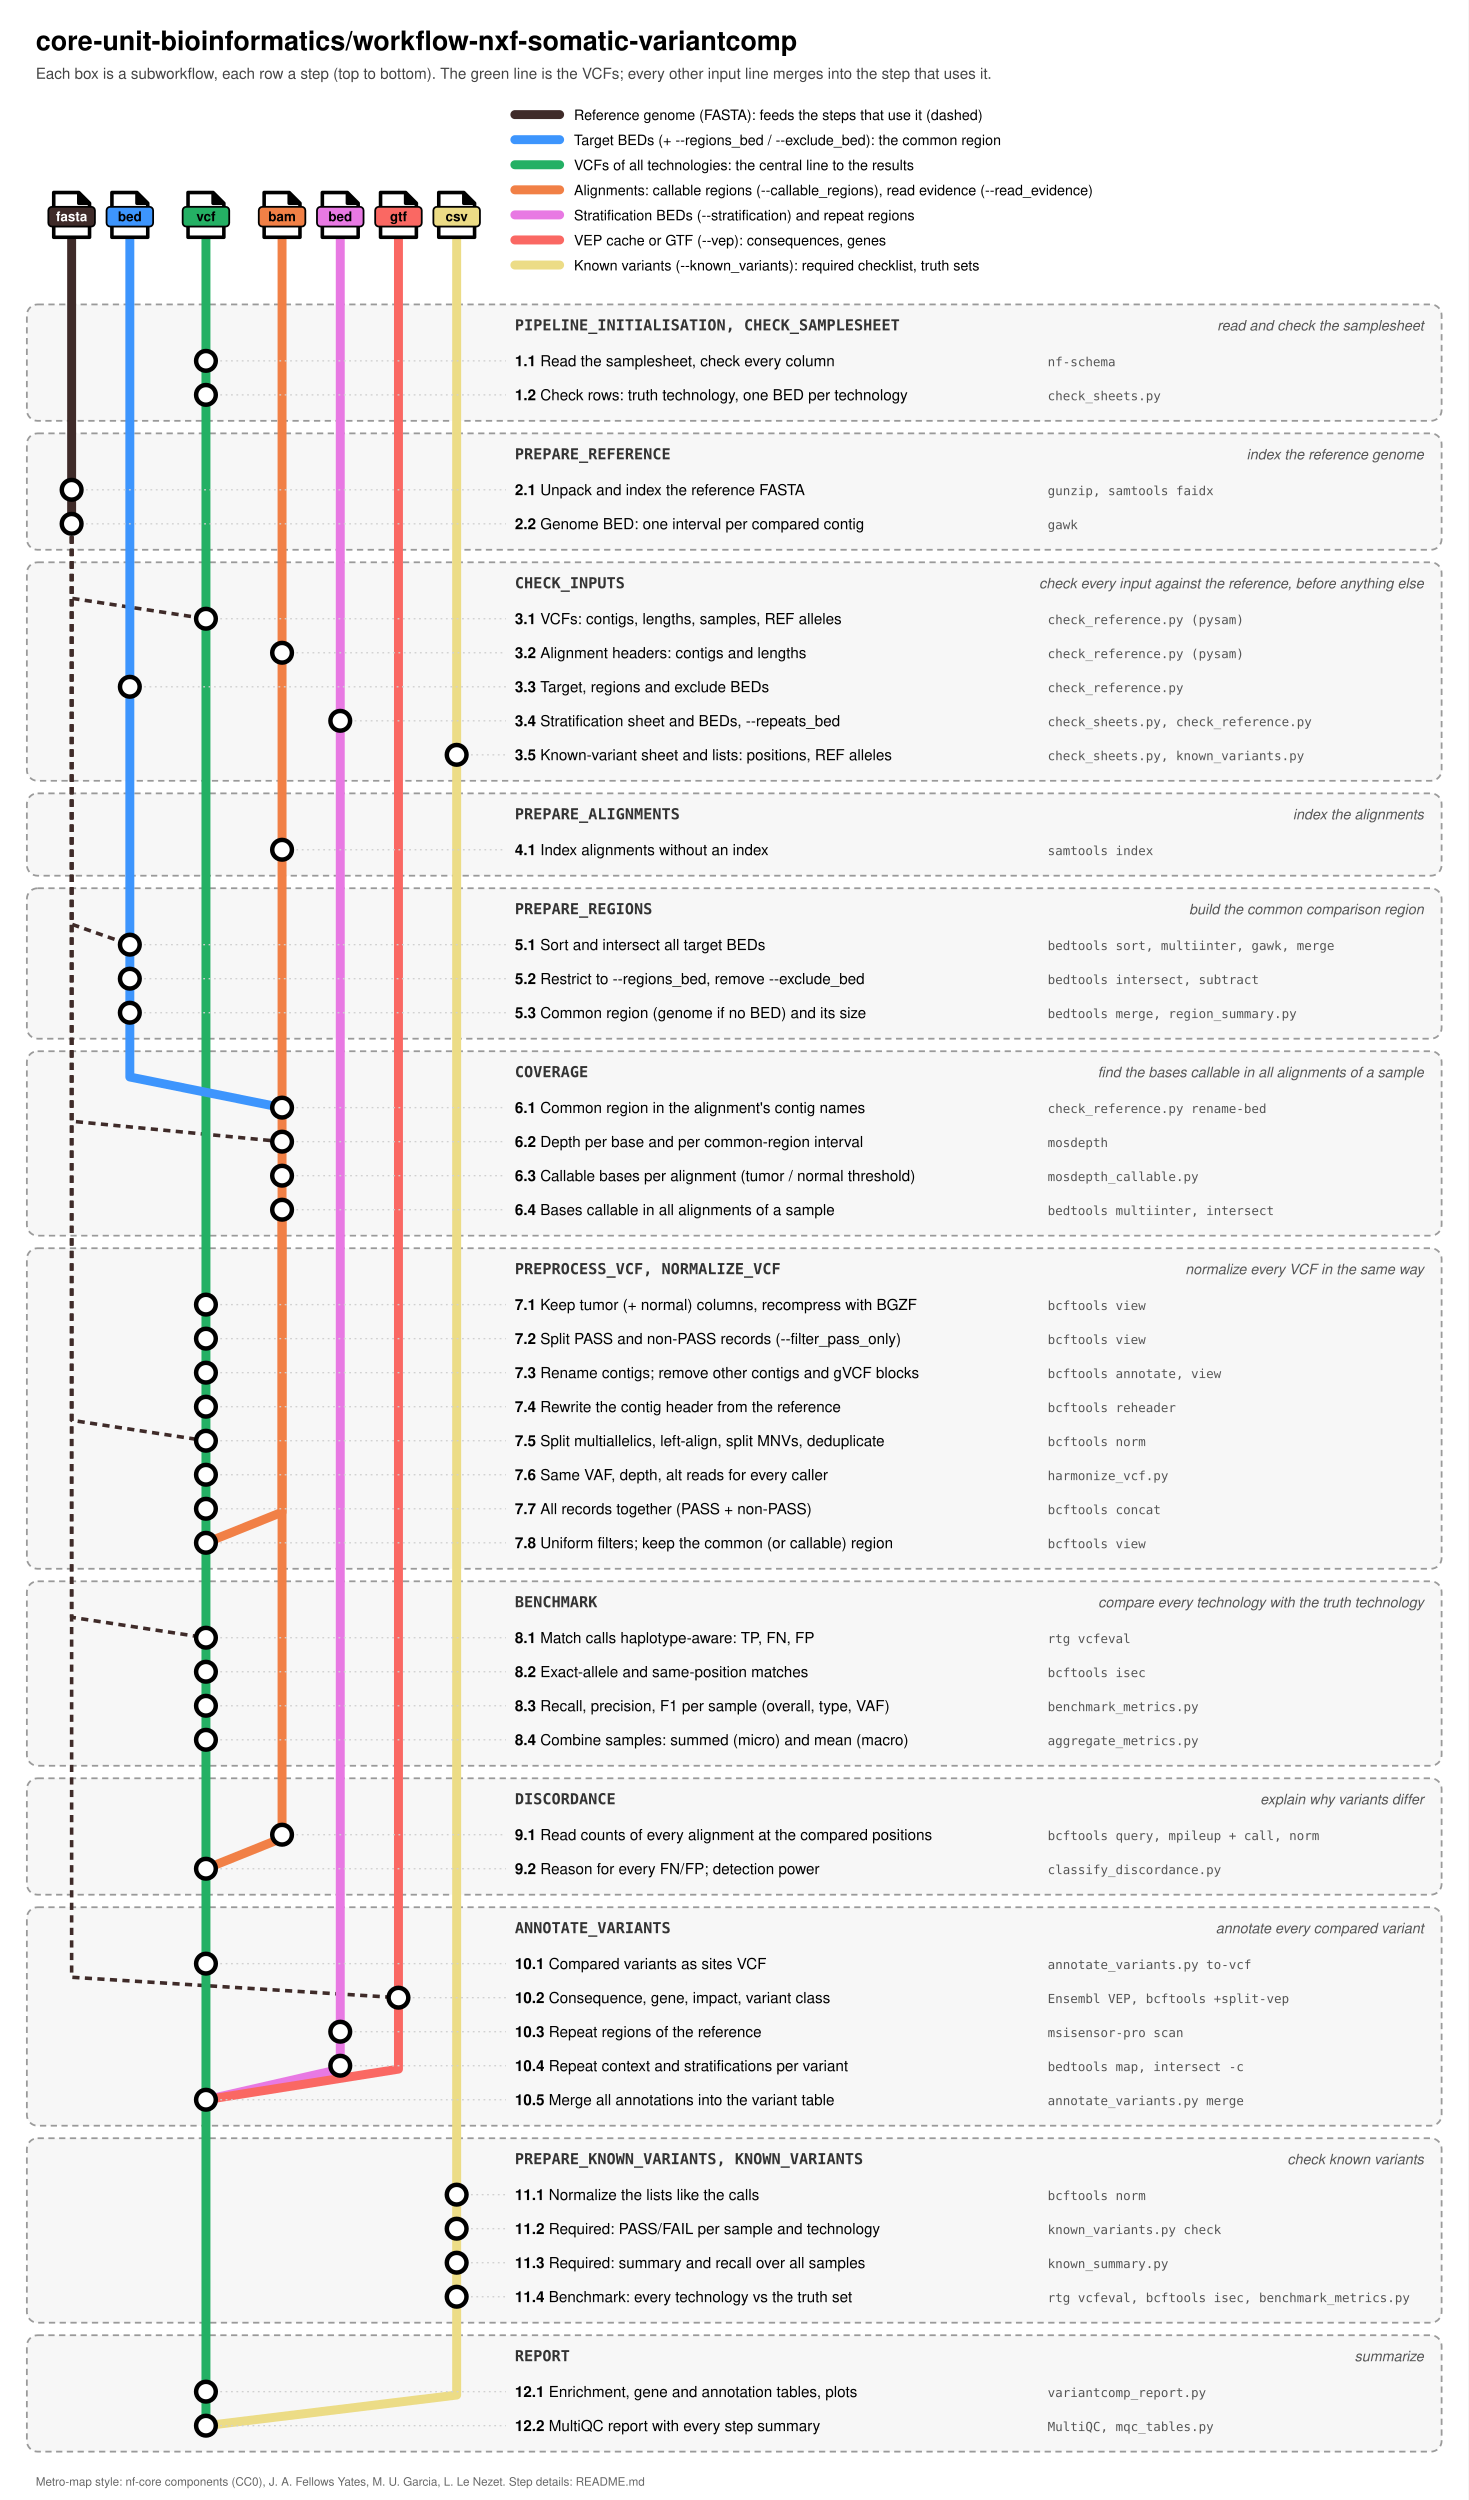
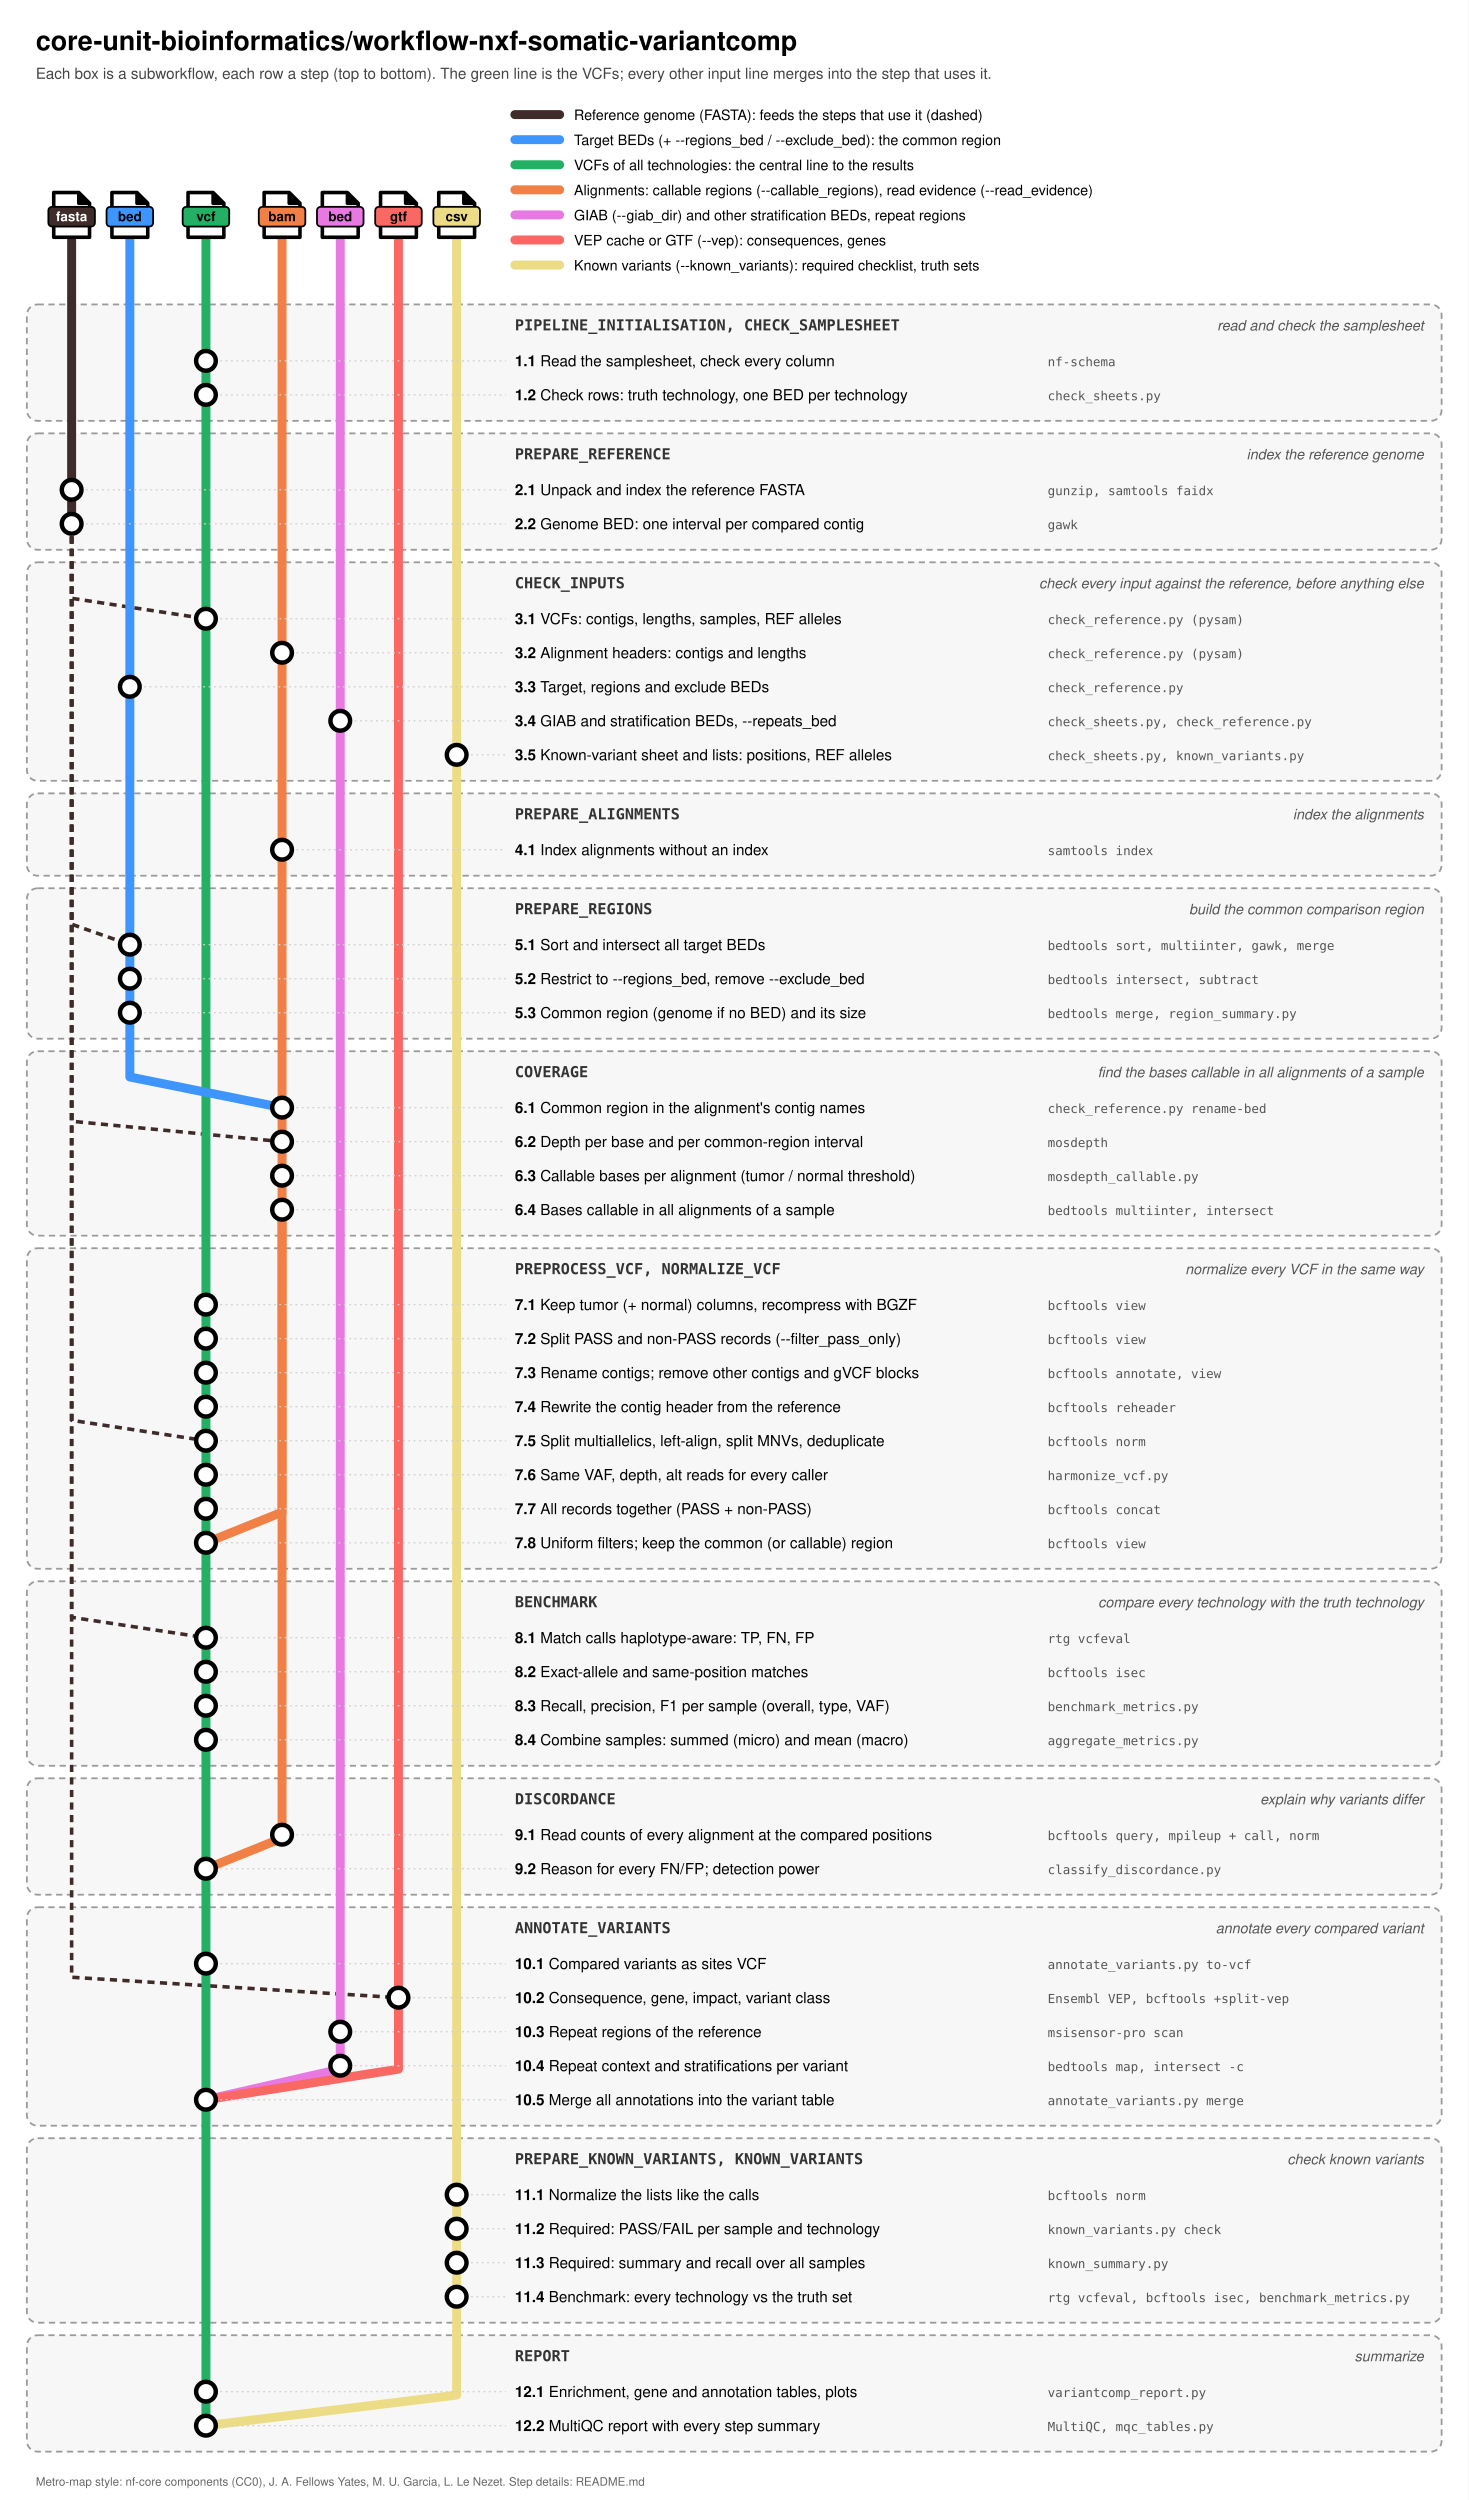
<svg xmlns="http://www.w3.org/2000/svg" width="1640" height="2792" viewBox="0 0 1640 2792">
  <rect width="1640" height="2792" fill="#fff" />
  <text x="40" y="56" font-family="Maven Pro, Helvetica, Arial, sans-serif" font-size="30" font-weight="bold">core-unit-bioinformatics/workflow-nxf-somatic-variantcomp</text>
  <text x="40" y="88" font-family="Maven Pro, Helvetica, Arial, sans-serif" font-size="17" fill="#444">Each box is a subworkflow, each row a step (top to bottom). The green line is the VCFs; every other input line merges into the step that uses it.</text>
  <line x1="575" y1="128" x2="625" y2="128" stroke="#3F2B29" stroke-width="10" stroke-linecap="round" />
  <text x="641" y="134" font-family="Maven Pro, Helvetica, Arial, sans-serif" font-size="16">Reference genome (FASTA): feeds the steps that use it (dashed)</text>
  <line x1="575" y1="156" x2="625" y2="156" stroke="#3d95fd" stroke-width="10" stroke-linecap="round" />
  <text x="641" y="162" font-family="Maven Pro, Helvetica, Arial, sans-serif" font-size="16">Target BEDs (+ --regions_bed / --exclude_bed): the common region</text>
  <line x1="575" y1="184" x2="625" y2="184" stroke="#24B064" stroke-width="10" stroke-linecap="round" />
  <text x="641" y="190" font-family="Maven Pro, Helvetica, Arial, sans-serif" font-size="16">VCFs of all technologies: the central line to the results</text>
  <line x1="575" y1="212" x2="625" y2="212" stroke="#F18046" stroke-width="10" stroke-linecap="round" />
  <text x="641" y="218" font-family="Maven Pro, Helvetica, Arial, sans-serif" font-size="16">Alignments: callable regions (--callable_regions), read evidence (--read_evidence)</text>
  <line x1="575" y1="240" x2="625" y2="240" stroke="#E879E3" stroke-width="10" stroke-linecap="round" />
-   <text x="641" y="246" font-family="Maven Pro, Helvetica, Arial, sans-serif" font-size="16">Stratification BEDs (--stratification) and repeat regions</text>
+   <text x="641" y="246" font-family="Maven Pro, Helvetica, Arial, sans-serif" font-size="16">GIAB (--giab_dir) and other stratification BEDs, repeat regions</text>
  <line x1="575" y1="268" x2="625" y2="268" stroke="#FA6863" stroke-width="10" stroke-linecap="round" />
  <text x="641" y="274" font-family="Maven Pro, Helvetica, Arial, sans-serif" font-size="16">VEP cache or GTF (--vep): consequences, genes</text>
  <line x1="575" y1="296" x2="625" y2="296" stroke="#ECDC86" stroke-width="10" stroke-linecap="round" />
  <text x="641" y="302" font-family="Maven Pro, Helvetica, Arial, sans-serif" font-size="16">Known variants (--known_variants): required checklist, truth sets</text>
  <rect x="30" y="340" width="1580" height="130" rx="12" fill="#f7f7f7" stroke="#9a9a9a" stroke-width="2" stroke-dasharray="7 5" />
  <text x="575" y="369" font-family="DejaVu Sans Mono, Menlo, Consolas, monospace" font-size="17" font-weight="bold" fill="#333">PIPELINE_INITIALISATION, CHECK_SAMPLESHEET</text>
  <text x="1590" y="369" font-family="Maven Pro, Helvetica, Arial, sans-serif" font-size="16" font-style="italic" fill="#555" text-anchor="end">read and check the samplesheet</text>
  <rect x="30" y="484" width="1580" height="130" rx="12" fill="#f7f7f7" stroke="#9a9a9a" stroke-width="2" stroke-dasharray="7 5" />
  <text x="575" y="513" font-family="DejaVu Sans Mono, Menlo, Consolas, monospace" font-size="17" font-weight="bold" fill="#333">PREPARE_REFERENCE</text>
  <text x="1590" y="513" font-family="Maven Pro, Helvetica, Arial, sans-serif" font-size="16" font-style="italic" fill="#555" text-anchor="end">index the reference genome</text>
  <rect x="30" y="628" width="1580" height="244" rx="12" fill="#f7f7f7" stroke="#9a9a9a" stroke-width="2" stroke-dasharray="7 5" />
  <text x="575" y="657" font-family="DejaVu Sans Mono, Menlo, Consolas, monospace" font-size="17" font-weight="bold" fill="#333">CHECK_INPUTS</text>
  <text x="1590" y="657" font-family="Maven Pro, Helvetica, Arial, sans-serif" font-size="16" font-style="italic" fill="#555" text-anchor="end">check every input against the reference, before anything else</text>
  <rect x="30" y="886" width="1580" height="92" rx="12" fill="#f7f7f7" stroke="#9a9a9a" stroke-width="2" stroke-dasharray="7 5" />
  <text x="575" y="915" font-family="DejaVu Sans Mono, Menlo, Consolas, monospace" font-size="17" font-weight="bold" fill="#333">PREPARE_ALIGNMENTS</text>
  <text x="1590" y="915" font-family="Maven Pro, Helvetica, Arial, sans-serif" font-size="16" font-style="italic" fill="#555" text-anchor="end">index the alignments</text>
  <rect x="30" y="992" width="1580" height="168" rx="12" fill="#f7f7f7" stroke="#9a9a9a" stroke-width="2" stroke-dasharray="7 5" />
  <text x="575" y="1021" font-family="DejaVu Sans Mono, Menlo, Consolas, monospace" font-size="17" font-weight="bold" fill="#333">PREPARE_REGIONS</text>
  <text x="1590" y="1021" font-family="Maven Pro, Helvetica, Arial, sans-serif" font-size="16" font-style="italic" fill="#555" text-anchor="end">build the common comparison region</text>
  <rect x="30" y="1174" width="1580" height="206" rx="12" fill="#f7f7f7" stroke="#9a9a9a" stroke-width="2" stroke-dasharray="7 5" />
  <text x="575" y="1203" font-family="DejaVu Sans Mono, Menlo, Consolas, monospace" font-size="17" font-weight="bold" fill="#333">COVERAGE</text>
  <text x="1590" y="1203" font-family="Maven Pro, Helvetica, Arial, sans-serif" font-size="16" font-style="italic" fill="#555" text-anchor="end">find the bases callable in all alignments of a sample</text>
  <rect x="30" y="1394" width="1580" height="358" rx="12" fill="#f7f7f7" stroke="#9a9a9a" stroke-width="2" stroke-dasharray="7 5" />
  <text x="575" y="1423" font-family="DejaVu Sans Mono, Menlo, Consolas, monospace" font-size="17" font-weight="bold" fill="#333">PREPROCESS_VCF, NORMALIZE_VCF</text>
  <text x="1590" y="1423" font-family="Maven Pro, Helvetica, Arial, sans-serif" font-size="16" font-style="italic" fill="#555" text-anchor="end">normalize every VCF in the same way</text>
  <rect x="30" y="1766" width="1580" height="206" rx="12" fill="#f7f7f7" stroke="#9a9a9a" stroke-width="2" stroke-dasharray="7 5" />
  <text x="575" y="1795" font-family="DejaVu Sans Mono, Menlo, Consolas, monospace" font-size="17" font-weight="bold" fill="#333">BENCHMARK</text>
  <text x="1590" y="1795" font-family="Maven Pro, Helvetica, Arial, sans-serif" font-size="16" font-style="italic" fill="#555" text-anchor="end">compare every technology with the truth technology</text>
  <rect x="30" y="1986" width="1580" height="130" rx="12" fill="#f7f7f7" stroke="#9a9a9a" stroke-width="2" stroke-dasharray="7 5" />
  <text x="575" y="2015" font-family="DejaVu Sans Mono, Menlo, Consolas, monospace" font-size="17" font-weight="bold" fill="#333">DISCORDANCE</text>
  <text x="1590" y="2015" font-family="Maven Pro, Helvetica, Arial, sans-serif" font-size="16" font-style="italic" fill="#555" text-anchor="end">explain why variants differ</text>
  <rect x="30" y="2130" width="1580" height="244" rx="12" fill="#f7f7f7" stroke="#9a9a9a" stroke-width="2" stroke-dasharray="7 5" />
  <text x="575" y="2159" font-family="DejaVu Sans Mono, Menlo, Consolas, monospace" font-size="17" font-weight="bold" fill="#333">ANNOTATE_VARIANTS</text>
  <text x="1590" y="2159" font-family="Maven Pro, Helvetica, Arial, sans-serif" font-size="16" font-style="italic" fill="#555" text-anchor="end">annotate every compared variant</text>
  <rect x="30" y="2388" width="1580" height="206" rx="12" fill="#f7f7f7" stroke="#9a9a9a" stroke-width="2" stroke-dasharray="7 5" />
  <text x="575" y="2417" font-family="DejaVu Sans Mono, Menlo, Consolas, monospace" font-size="17" font-weight="bold" fill="#333">PREPARE_KNOWN_VARIANTS, KNOWN_VARIANTS</text>
  <text x="1590" y="2417" font-family="Maven Pro, Helvetica, Arial, sans-serif" font-size="16" font-style="italic" fill="#555" text-anchor="end">check known variants</text>
  <rect x="30" y="2608" width="1580" height="130" rx="12" fill="#f7f7f7" stroke="#9a9a9a" stroke-width="2" stroke-dasharray="7 5" />
  <text x="575" y="2637" font-family="DejaVu Sans Mono, Menlo, Consolas, monospace" font-size="17" font-weight="bold" fill="#333">REPORT</text>
  <text x="1590" y="2637" font-family="Maven Pro, Helvetica, Arial, sans-serif" font-size="16" font-style="italic" fill="#555" text-anchor="end">summarize</text>
  <path d="M 80 585.0 L 80 668.2 L 230 691.0" fill="none" stroke="#3F2B29" stroke-width="4" stroke-dasharray="8 6" stroke-linejoin="round" />
  <path d="M 80 585.0 L 80 1032.2 L 145 1055.0" fill="none" stroke="#3F2B29" stroke-width="4" stroke-dasharray="8 6" stroke-linejoin="round" />
  <path d="M 80 585.0 L 80 1252.2 L 315 1275.0" fill="none" stroke="#3F2B29" stroke-width="4" stroke-dasharray="8 6" stroke-linejoin="round" />
  <path d="M 80 585.0 L 80 1586.2 L 230 1609.0" fill="none" stroke="#3F2B29" stroke-width="4" stroke-dasharray="8 6" stroke-linejoin="round" />
  <path d="M 80 585.0 L 80 1806.2 L 230 1829.0" fill="none" stroke="#3F2B29" stroke-width="4" stroke-dasharray="8 6" stroke-linejoin="round" />
  <path d="M 80 585.0 L 80 2208.2 L 445 2231.0" fill="none" stroke="#3F2B29" stroke-width="4" stroke-dasharray="8 6" stroke-linejoin="round" />
  <path d="M 230 265 L 230 403.0 L 230 441.0 L 230 691.0 L 230 1457.0 L 230 1495.0 L 230 1533.0 L 230 1571.0 L 230 1609.0 L 230 1647.0 L 230 1685.0 L 230 1723.0 L 230 1829.0 L 230 1867.0 L 230 1905.0 L 230 1943.0 L 230 2087.0 L 230 2193.0 L 230 2345.0 L 230 2671.0 L 230 2709.0" fill="none" stroke="#24B064" stroke-width="10" stroke-linecap="round" stroke-linejoin="round" />
  <path d="M 80 265 L 80 547.0 L 80 585.0" fill="none" stroke="#3F2B29" stroke-width="10" stroke-linecap="round" stroke-linejoin="round" />
  <path d="M 145 265 L 145 767.0 L 145 1055.0 L 145 1093.0 L 145 1131.0 L 145 1202.8 L 315 1237.0" fill="none" stroke="#3d95fd" stroke-width="10" stroke-linecap="round" stroke-linejoin="round" />
  <path d="M 315 265 L 315 729.0 L 315 949.0 L 315 1237.0 L 315 1275.0 L 315 1313.0 L 315 1351.0 L 315 1688.8 L 230 1723.0" fill="none" stroke="#F18046" stroke-width="10" stroke-linecap="round" stroke-linejoin="round" />
  <path d="M 315 1351.0 L 315 2049.0 L 315 2052.8 L 230 2087.0" fill="none" stroke="#F18046" stroke-width="10" stroke-linecap="round" stroke-linejoin="round" />
  <path d="M 380 265 L 380 805.0 L 380 2269.0 L 380 2307.0 L 380 2310.8 L 230 2345.0" fill="none" stroke="#E879E3" stroke-width="10" stroke-linecap="round" stroke-linejoin="round" />
  <path d="M 445 265 L 445 2231.0 L 445 2310.8 L 230 2345.0" fill="none" stroke="#FA6863" stroke-width="10" stroke-linecap="round" stroke-linejoin="round" />
  <path d="M 510 265 L 510 843.0 L 510 2451.0 L 510 2489.0 L 510 2527.0 L 510 2565.0 L 510 2674.8 L 230 2709.0" fill="none" stroke="#ECDC86" stroke-width="10" stroke-linecap="round" stroke-linejoin="round" />
  <g stroke="#000" stroke-width="4" fill="#fff" stroke-linejoin="round">
    <path d="M 60.0 215 L 88.0 215 L 100.0 227 L 100.0 265 L 60.0 265 Z" />
    <path d="M 88.0 215 L 88.0 227 L 100.0 227" fill="#000" />
  </g>
  <rect x="54.0" y="231" width="52" height="22" rx="4" fill="#3F2B29" stroke="#000" stroke-width="2" />
  <text x="80" y="247" font-family="Maven Pro, Helvetica, Arial, sans-serif" font-size="15" font-weight="bold" text-anchor="middle" fill="#fff">fasta</text>
  <g stroke="#000" stroke-width="4" fill="#fff" stroke-linejoin="round">
    <path d="M 125.0 215 L 153.0 215 L 165.0 227 L 165.0 265 L 125.0 265 Z" />
    <path d="M 153.0 215 L 153.0 227 L 165.0 227" fill="#000" />
  </g>
  <rect x="119.0" y="231" width="52" height="22" rx="4" fill="#3d95fd" stroke="#000" stroke-width="2" />
  <text x="145" y="247" font-family="Maven Pro, Helvetica, Arial, sans-serif" font-size="15" font-weight="bold" text-anchor="middle" fill="#000">bed</text>
  <g stroke="#000" stroke-width="4" fill="#fff" stroke-linejoin="round">
    <path d="M 210.0 215 L 238.0 215 L 250.0 227 L 250.0 265 L 210.0 265 Z" />
    <path d="M 238.0 215 L 238.0 227 L 250.0 227" fill="#000" />
  </g>
  <rect x="204.0" y="231" width="52" height="22" rx="4" fill="#24B064" stroke="#000" stroke-width="2" />
  <text x="230" y="247" font-family="Maven Pro, Helvetica, Arial, sans-serif" font-size="15" font-weight="bold" text-anchor="middle" fill="#000">vcf</text>
  <g stroke="#000" stroke-width="4" fill="#fff" stroke-linejoin="round">
    <path d="M 295.0 215 L 323.0 215 L 335.0 227 L 335.0 265 L 295.0 265 Z" />
    <path d="M 323.0 215 L 323.0 227 L 335.0 227" fill="#000" />
  </g>
  <rect x="289.0" y="231" width="52" height="22" rx="4" fill="#F18046" stroke="#000" stroke-width="2" />
  <text x="315" y="247" font-family="Maven Pro, Helvetica, Arial, sans-serif" font-size="15" font-weight="bold" text-anchor="middle" fill="#000">bam</text>
  <g stroke="#000" stroke-width="4" fill="#fff" stroke-linejoin="round">
    <path d="M 360.0 215 L 388.0 215 L 400.0 227 L 400.0 265 L 360.0 265 Z" />
    <path d="M 388.0 215 L 388.0 227 L 400.0 227" fill="#000" />
  </g>
  <rect x="354.0" y="231" width="52" height="22" rx="4" fill="#E879E3" stroke="#000" stroke-width="2" />
  <text x="380" y="247" font-family="Maven Pro, Helvetica, Arial, sans-serif" font-size="15" font-weight="bold" text-anchor="middle" fill="#000">bed</text>
  <g stroke="#000" stroke-width="4" fill="#fff" stroke-linejoin="round">
    <path d="M 425.0 215 L 453.0 215 L 465.0 227 L 465.0 265 L 425.0 265 Z" />
    <path d="M 453.0 215 L 453.0 227 L 465.0 227" fill="#000" />
  </g>
  <rect x="419.0" y="231" width="52" height="22" rx="4" fill="#FA6863" stroke="#000" stroke-width="2" />
  <text x="445" y="247" font-family="Maven Pro, Helvetica, Arial, sans-serif" font-size="15" font-weight="bold" text-anchor="middle" fill="#000">gtf</text>
  <g stroke="#000" stroke-width="4" fill="#fff" stroke-linejoin="round">
    <path d="M 490.0 215 L 518.0 215 L 530.0 227 L 530.0 265 L 490.0 265 Z" />
    <path d="M 518.0 215 L 518.0 227 L 530.0 227" fill="#000" />
  </g>
  <rect x="484.0" y="231" width="52" height="22" rx="4" fill="#ECDC86" stroke="#000" stroke-width="2" />
  <text x="510" y="247" font-family="Maven Pro, Helvetica, Arial, sans-serif" font-size="15" font-weight="bold" text-anchor="middle" fill="#000">csv</text>
  <circle cx="230" cy="403.0" r="11" fill="#fff" stroke="#000" stroke-width="5" />
  <line x1="246" y1="403.0" x2="565" y2="403.0" stroke="#d0d0d0" stroke-width="1.5" stroke-dasharray="2 4" />
  <text x="575" y="409.0" font-family="Maven Pro, Helvetica, Arial, sans-serif" font-size="17">
    <tspan font-weight="bold">1.1</tspan>  Read the samplesheet, check every column</text>
  <text x="1170" y="409.0" font-family="DejaVu Sans Mono, Menlo, Consolas, monospace" font-size="14" fill="#555">nf-schema</text>
  <circle cx="230" cy="441.0" r="11" fill="#fff" stroke="#000" stroke-width="5" />
  <line x1="246" y1="441.0" x2="565" y2="441.0" stroke="#d0d0d0" stroke-width="1.5" stroke-dasharray="2 4" />
  <text x="575" y="447.0" font-family="Maven Pro, Helvetica, Arial, sans-serif" font-size="17">
    <tspan font-weight="bold">1.2</tspan>  Check rows: truth technology, one BED per technology</text>
  <text x="1170" y="447.0" font-family="DejaVu Sans Mono, Menlo, Consolas, monospace" font-size="14" fill="#555">check_sheets.py</text>
  <circle cx="80" cy="547.0" r="11" fill="#fff" stroke="#000" stroke-width="5" />
  <line x1="96" y1="547.0" x2="565" y2="547.0" stroke="#d0d0d0" stroke-width="1.5" stroke-dasharray="2 4" />
  <text x="575" y="553.0" font-family="Maven Pro, Helvetica, Arial, sans-serif" font-size="17">
    <tspan font-weight="bold">2.1</tspan>  Unpack and index the reference FASTA</text>
  <text x="1170" y="553.0" font-family="DejaVu Sans Mono, Menlo, Consolas, monospace" font-size="14" fill="#555">gunzip, samtools faidx</text>
  <circle cx="80" cy="585.0" r="11" fill="#fff" stroke="#000" stroke-width="5" />
  <line x1="96" y1="585.0" x2="565" y2="585.0" stroke="#d0d0d0" stroke-width="1.5" stroke-dasharray="2 4" />
  <text x="575" y="591.0" font-family="Maven Pro, Helvetica, Arial, sans-serif" font-size="17">
    <tspan font-weight="bold">2.2</tspan>  Genome BED: one interval per compared contig</text>
  <text x="1170" y="591.0" font-family="DejaVu Sans Mono, Menlo, Consolas, monospace" font-size="14" fill="#555">gawk</text>
  <circle cx="230" cy="691.0" r="11" fill="#fff" stroke="#000" stroke-width="5" />
  <line x1="246" y1="691.0" x2="565" y2="691.0" stroke="#d0d0d0" stroke-width="1.5" stroke-dasharray="2 4" />
  <text x="575" y="697.0" font-family="Maven Pro, Helvetica, Arial, sans-serif" font-size="17">
    <tspan font-weight="bold">3.1</tspan>  VCFs: contigs, lengths, samples, REF alleles</text>
  <text x="1170" y="697.0" font-family="DejaVu Sans Mono, Menlo, Consolas, monospace" font-size="14" fill="#555">check_reference.py (pysam)</text>
  <circle cx="315" cy="729.0" r="11" fill="#fff" stroke="#000" stroke-width="5" />
  <line x1="331" y1="729.0" x2="565" y2="729.0" stroke="#d0d0d0" stroke-width="1.5" stroke-dasharray="2 4" />
  <text x="575" y="735.0" font-family="Maven Pro, Helvetica, Arial, sans-serif" font-size="17">
    <tspan font-weight="bold">3.2</tspan>  Alignment headers: contigs and lengths</text>
  <text x="1170" y="735.0" font-family="DejaVu Sans Mono, Menlo, Consolas, monospace" font-size="14" fill="#555">check_reference.py (pysam)</text>
  <circle cx="145" cy="767.0" r="11" fill="#fff" stroke="#000" stroke-width="5" />
  <line x1="161" y1="767.0" x2="565" y2="767.0" stroke="#d0d0d0" stroke-width="1.5" stroke-dasharray="2 4" />
  <text x="575" y="773.0" font-family="Maven Pro, Helvetica, Arial, sans-serif" font-size="17">
    <tspan font-weight="bold">3.3</tspan>  Target, regions and exclude BEDs</text>
  <text x="1170" y="773.0" font-family="DejaVu Sans Mono, Menlo, Consolas, monospace" font-size="14" fill="#555">check_reference.py</text>
  <circle cx="380" cy="805.0" r="11" fill="#fff" stroke="#000" stroke-width="5" />
  <line x1="396" y1="805.0" x2="565" y2="805.0" stroke="#d0d0d0" stroke-width="1.5" stroke-dasharray="2 4" />
  <text x="575" y="811.0" font-family="Maven Pro, Helvetica, Arial, sans-serif" font-size="17">
-     <tspan font-weight="bold">3.4</tspan>  Stratification sheet and BEDs, --repeats_bed</text>
+     <tspan font-weight="bold">3.4</tspan>  GIAB and stratification BEDs, --repeats_bed</text>
  <text x="1170" y="811.0" font-family="DejaVu Sans Mono, Menlo, Consolas, monospace" font-size="14" fill="#555">check_sheets.py, check_reference.py</text>
  <circle cx="510" cy="843.0" r="11" fill="#fff" stroke="#000" stroke-width="5" />
  <line x1="526" y1="843.0" x2="565" y2="843.0" stroke="#d0d0d0" stroke-width="1.5" stroke-dasharray="2 4" />
  <text x="575" y="849.0" font-family="Maven Pro, Helvetica, Arial, sans-serif" font-size="17">
    <tspan font-weight="bold">3.5</tspan>  Known-variant sheet and lists: positions, REF alleles</text>
  <text x="1170" y="849.0" font-family="DejaVu Sans Mono, Menlo, Consolas, monospace" font-size="14" fill="#555">check_sheets.py, known_variants.py</text>
  <circle cx="315" cy="949.0" r="11" fill="#fff" stroke="#000" stroke-width="5" />
  <line x1="331" y1="949.0" x2="565" y2="949.0" stroke="#d0d0d0" stroke-width="1.5" stroke-dasharray="2 4" />
  <text x="575" y="955.0" font-family="Maven Pro, Helvetica, Arial, sans-serif" font-size="17">
    <tspan font-weight="bold">4.1</tspan>  Index alignments without an index</text>
  <text x="1170" y="955.0" font-family="DejaVu Sans Mono, Menlo, Consolas, monospace" font-size="14" fill="#555">samtools index</text>
  <circle cx="145" cy="1055.0" r="11" fill="#fff" stroke="#000" stroke-width="5" />
  <line x1="161" y1="1055.0" x2="565" y2="1055.0" stroke="#d0d0d0" stroke-width="1.5" stroke-dasharray="2 4" />
  <text x="575" y="1061.0" font-family="Maven Pro, Helvetica, Arial, sans-serif" font-size="17">
    <tspan font-weight="bold">5.1</tspan>  Sort and intersect all target BEDs</text>
  <text x="1170" y="1061.0" font-family="DejaVu Sans Mono, Menlo, Consolas, monospace" font-size="14" fill="#555">bedtools sort, multiinter, gawk, merge</text>
  <circle cx="145" cy="1093.0" r="11" fill="#fff" stroke="#000" stroke-width="5" />
  <line x1="161" y1="1093.0" x2="565" y2="1093.0" stroke="#d0d0d0" stroke-width="1.5" stroke-dasharray="2 4" />
  <text x="575" y="1099.0" font-family="Maven Pro, Helvetica, Arial, sans-serif" font-size="17">
    <tspan font-weight="bold">5.2</tspan>  Restrict to --regions_bed, remove --exclude_bed</text>
  <text x="1170" y="1099.0" font-family="DejaVu Sans Mono, Menlo, Consolas, monospace" font-size="14" fill="#555">bedtools intersect, subtract</text>
  <circle cx="145" cy="1131.0" r="11" fill="#fff" stroke="#000" stroke-width="5" />
  <line x1="161" y1="1131.0" x2="565" y2="1131.0" stroke="#d0d0d0" stroke-width="1.5" stroke-dasharray="2 4" />
  <text x="575" y="1137.0" font-family="Maven Pro, Helvetica, Arial, sans-serif" font-size="17">
    <tspan font-weight="bold">5.3</tspan>  Common region (genome if no BED) and its size</text>
  <text x="1170" y="1137.0" font-family="DejaVu Sans Mono, Menlo, Consolas, monospace" font-size="14" fill="#555">bedtools merge, region_summary.py</text>
  <circle cx="315" cy="1237.0" r="11" fill="#fff" stroke="#000" stroke-width="5" />
  <line x1="331" y1="1237.0" x2="565" y2="1237.0" stroke="#d0d0d0" stroke-width="1.5" stroke-dasharray="2 4" />
  <text x="575" y="1243.0" font-family="Maven Pro, Helvetica, Arial, sans-serif" font-size="17">
    <tspan font-weight="bold">6.1</tspan>  Common region in the alignment's contig names</text>
  <text x="1170" y="1243.0" font-family="DejaVu Sans Mono, Menlo, Consolas, monospace" font-size="14" fill="#555">check_reference.py rename-bed</text>
  <circle cx="315" cy="1275.0" r="11" fill="#fff" stroke="#000" stroke-width="5" />
  <line x1="331" y1="1275.0" x2="565" y2="1275.0" stroke="#d0d0d0" stroke-width="1.5" stroke-dasharray="2 4" />
  <text x="575" y="1281.0" font-family="Maven Pro, Helvetica, Arial, sans-serif" font-size="17">
    <tspan font-weight="bold">6.2</tspan>  Depth per base and per common-region interval</text>
  <text x="1170" y="1281.0" font-family="DejaVu Sans Mono, Menlo, Consolas, monospace" font-size="14" fill="#555">mosdepth</text>
  <circle cx="315" cy="1313.0" r="11" fill="#fff" stroke="#000" stroke-width="5" />
  <line x1="331" y1="1313.0" x2="565" y2="1313.0" stroke="#d0d0d0" stroke-width="1.5" stroke-dasharray="2 4" />
  <text x="575" y="1319.0" font-family="Maven Pro, Helvetica, Arial, sans-serif" font-size="17">
    <tspan font-weight="bold">6.3</tspan>  Callable bases per alignment (tumor / normal threshold)</text>
  <text x="1170" y="1319.0" font-family="DejaVu Sans Mono, Menlo, Consolas, monospace" font-size="14" fill="#555">mosdepth_callable.py</text>
  <circle cx="315" cy="1351.0" r="11" fill="#fff" stroke="#000" stroke-width="5" />
  <line x1="331" y1="1351.0" x2="565" y2="1351.0" stroke="#d0d0d0" stroke-width="1.5" stroke-dasharray="2 4" />
  <text x="575" y="1357.0" font-family="Maven Pro, Helvetica, Arial, sans-serif" font-size="17">
    <tspan font-weight="bold">6.4</tspan>  Bases callable in all alignments of a sample</text>
  <text x="1170" y="1357.0" font-family="DejaVu Sans Mono, Menlo, Consolas, monospace" font-size="14" fill="#555">bedtools multiinter, intersect</text>
  <circle cx="230" cy="1457.0" r="11" fill="#fff" stroke="#000" stroke-width="5" />
  <line x1="246" y1="1457.0" x2="565" y2="1457.0" stroke="#d0d0d0" stroke-width="1.5" stroke-dasharray="2 4" />
  <text x="575" y="1463.0" font-family="Maven Pro, Helvetica, Arial, sans-serif" font-size="17">
    <tspan font-weight="bold">7.1</tspan>  Keep tumor (+ normal) columns, recompress with BGZF</text>
  <text x="1170" y="1463.0" font-family="DejaVu Sans Mono, Menlo, Consolas, monospace" font-size="14" fill="#555">bcftools view</text>
  <circle cx="230" cy="1495.0" r="11" fill="#fff" stroke="#000" stroke-width="5" />
  <line x1="246" y1="1495.0" x2="565" y2="1495.0" stroke="#d0d0d0" stroke-width="1.5" stroke-dasharray="2 4" />
  <text x="575" y="1501.0" font-family="Maven Pro, Helvetica, Arial, sans-serif" font-size="17">
    <tspan font-weight="bold">7.2</tspan>  Split PASS and non-PASS records (--filter_pass_only)</text>
  <text x="1170" y="1501.0" font-family="DejaVu Sans Mono, Menlo, Consolas, monospace" font-size="14" fill="#555">bcftools view</text>
  <circle cx="230" cy="1533.0" r="11" fill="#fff" stroke="#000" stroke-width="5" />
  <line x1="246" y1="1533.0" x2="565" y2="1533.0" stroke="#d0d0d0" stroke-width="1.5" stroke-dasharray="2 4" />
  <text x="575" y="1539.0" font-family="Maven Pro, Helvetica, Arial, sans-serif" font-size="17">
    <tspan font-weight="bold">7.3</tspan>  Rename contigs; remove other contigs and gVCF blocks</text>
  <text x="1170" y="1539.0" font-family="DejaVu Sans Mono, Menlo, Consolas, monospace" font-size="14" fill="#555">bcftools annotate, view</text>
  <circle cx="230" cy="1571.0" r="11" fill="#fff" stroke="#000" stroke-width="5" />
  <line x1="246" y1="1571.0" x2="565" y2="1571.0" stroke="#d0d0d0" stroke-width="1.5" stroke-dasharray="2 4" />
  <text x="575" y="1577.0" font-family="Maven Pro, Helvetica, Arial, sans-serif" font-size="17">
    <tspan font-weight="bold">7.4</tspan>  Rewrite the contig header from the reference</text>
  <text x="1170" y="1577.0" font-family="DejaVu Sans Mono, Menlo, Consolas, monospace" font-size="14" fill="#555">bcftools reheader</text>
  <circle cx="230" cy="1609.0" r="11" fill="#fff" stroke="#000" stroke-width="5" />
  <line x1="246" y1="1609.0" x2="565" y2="1609.0" stroke="#d0d0d0" stroke-width="1.5" stroke-dasharray="2 4" />
  <text x="575" y="1615.0" font-family="Maven Pro, Helvetica, Arial, sans-serif" font-size="17">
    <tspan font-weight="bold">7.5</tspan>  Split multiallelics, left-align, split MNVs, deduplicate</text>
  <text x="1170" y="1615.0" font-family="DejaVu Sans Mono, Menlo, Consolas, monospace" font-size="14" fill="#555">bcftools norm</text>
  <circle cx="230" cy="1647.0" r="11" fill="#fff" stroke="#000" stroke-width="5" />
  <line x1="246" y1="1647.0" x2="565" y2="1647.0" stroke="#d0d0d0" stroke-width="1.5" stroke-dasharray="2 4" />
  <text x="575" y="1653.0" font-family="Maven Pro, Helvetica, Arial, sans-serif" font-size="17">
    <tspan font-weight="bold">7.6</tspan>  Same VAF, depth, alt reads for every caller</text>
  <text x="1170" y="1653.0" font-family="DejaVu Sans Mono, Menlo, Consolas, monospace" font-size="14" fill="#555">harmonize_vcf.py</text>
  <circle cx="230" cy="1685.0" r="11" fill="#fff" stroke="#000" stroke-width="5" />
  <line x1="246" y1="1685.0" x2="565" y2="1685.0" stroke="#d0d0d0" stroke-width="1.5" stroke-dasharray="2 4" />
  <text x="575" y="1691.0" font-family="Maven Pro, Helvetica, Arial, sans-serif" font-size="17">
    <tspan font-weight="bold">7.7</tspan>  All records together (PASS + non-PASS)</text>
  <text x="1170" y="1691.0" font-family="DejaVu Sans Mono, Menlo, Consolas, monospace" font-size="14" fill="#555">bcftools concat</text>
  <circle cx="230" cy="1723.0" r="11" fill="#fff" stroke="#000" stroke-width="5" />
  <line x1="246" y1="1723.0" x2="565" y2="1723.0" stroke="#d0d0d0" stroke-width="1.5" stroke-dasharray="2 4" />
  <text x="575" y="1729.0" font-family="Maven Pro, Helvetica, Arial, sans-serif" font-size="17">
    <tspan font-weight="bold">7.8</tspan>  Uniform filters; keep the common (or callable) region</text>
  <text x="1170" y="1729.0" font-family="DejaVu Sans Mono, Menlo, Consolas, monospace" font-size="14" fill="#555">bcftools view</text>
  <circle cx="230" cy="1829.0" r="11" fill="#fff" stroke="#000" stroke-width="5" />
  <line x1="246" y1="1829.0" x2="565" y2="1829.0" stroke="#d0d0d0" stroke-width="1.5" stroke-dasharray="2 4" />
  <text x="575" y="1835.0" font-family="Maven Pro, Helvetica, Arial, sans-serif" font-size="17">
    <tspan font-weight="bold">8.1</tspan>  Match calls haplotype-aware: TP, FN, FP</text>
  <text x="1170" y="1835.0" font-family="DejaVu Sans Mono, Menlo, Consolas, monospace" font-size="14" fill="#555">rtg vcfeval</text>
  <circle cx="230" cy="1867.0" r="11" fill="#fff" stroke="#000" stroke-width="5" />
  <line x1="246" y1="1867.0" x2="565" y2="1867.0" stroke="#d0d0d0" stroke-width="1.5" stroke-dasharray="2 4" />
  <text x="575" y="1873.0" font-family="Maven Pro, Helvetica, Arial, sans-serif" font-size="17">
    <tspan font-weight="bold">8.2</tspan>  Exact-allele and same-position matches</text>
  <text x="1170" y="1873.0" font-family="DejaVu Sans Mono, Menlo, Consolas, monospace" font-size="14" fill="#555">bcftools isec</text>
  <circle cx="230" cy="1905.0" r="11" fill="#fff" stroke="#000" stroke-width="5" />
  <line x1="246" y1="1905.0" x2="565" y2="1905.0" stroke="#d0d0d0" stroke-width="1.5" stroke-dasharray="2 4" />
  <text x="575" y="1911.0" font-family="Maven Pro, Helvetica, Arial, sans-serif" font-size="17">
    <tspan font-weight="bold">8.3</tspan>  Recall, precision, F1 per sample (overall, type, VAF)</text>
  <text x="1170" y="1911.0" font-family="DejaVu Sans Mono, Menlo, Consolas, monospace" font-size="14" fill="#555">benchmark_metrics.py</text>
  <circle cx="230" cy="1943.0" r="11" fill="#fff" stroke="#000" stroke-width="5" />
  <line x1="246" y1="1943.0" x2="565" y2="1943.0" stroke="#d0d0d0" stroke-width="1.5" stroke-dasharray="2 4" />
  <text x="575" y="1949.0" font-family="Maven Pro, Helvetica, Arial, sans-serif" font-size="17">
    <tspan font-weight="bold">8.4</tspan>  Combine samples: summed (micro) and mean (macro)</text>
  <text x="1170" y="1949.0" font-family="DejaVu Sans Mono, Menlo, Consolas, monospace" font-size="14" fill="#555">aggregate_metrics.py</text>
  <circle cx="315" cy="2049.0" r="11" fill="#fff" stroke="#000" stroke-width="5" />
  <line x1="331" y1="2049.0" x2="565" y2="2049.0" stroke="#d0d0d0" stroke-width="1.5" stroke-dasharray="2 4" />
  <text x="575" y="2055.0" font-family="Maven Pro, Helvetica, Arial, sans-serif" font-size="17">
    <tspan font-weight="bold">9.1</tspan>  Read counts of every alignment at the compared positions</text>
  <text x="1170" y="2055.0" font-family="DejaVu Sans Mono, Menlo, Consolas, monospace" font-size="14" fill="#555">bcftools query, mpileup + call, norm</text>
  <circle cx="230" cy="2087.0" r="11" fill="#fff" stroke="#000" stroke-width="5" />
  <line x1="246" y1="2087.0" x2="565" y2="2087.0" stroke="#d0d0d0" stroke-width="1.5" stroke-dasharray="2 4" />
  <text x="575" y="2093.0" font-family="Maven Pro, Helvetica, Arial, sans-serif" font-size="17">
    <tspan font-weight="bold">9.2</tspan>  Reason for every FN/FP; detection power</text>
  <text x="1170" y="2093.0" font-family="DejaVu Sans Mono, Menlo, Consolas, monospace" font-size="14" fill="#555">classify_discordance.py</text>
  <circle cx="230" cy="2193.0" r="11" fill="#fff" stroke="#000" stroke-width="5" />
  <line x1="246" y1="2193.0" x2="565" y2="2193.0" stroke="#d0d0d0" stroke-width="1.5" stroke-dasharray="2 4" />
  <text x="575" y="2199.0" font-family="Maven Pro, Helvetica, Arial, sans-serif" font-size="17">
    <tspan font-weight="bold">10.1</tspan>  Compared variants as sites VCF</text>
  <text x="1170" y="2199.0" font-family="DejaVu Sans Mono, Menlo, Consolas, monospace" font-size="14" fill="#555">annotate_variants.py to-vcf</text>
  <circle cx="445" cy="2231.0" r="11" fill="#fff" stroke="#000" stroke-width="5" />
  <line x1="461" y1="2231.0" x2="565" y2="2231.0" stroke="#d0d0d0" stroke-width="1.5" stroke-dasharray="2 4" />
  <text x="575" y="2237.0" font-family="Maven Pro, Helvetica, Arial, sans-serif" font-size="17">
    <tspan font-weight="bold">10.2</tspan>  Consequence, gene, impact, variant class</text>
  <text x="1170" y="2237.0" font-family="DejaVu Sans Mono, Menlo, Consolas, monospace" font-size="14" fill="#555">Ensembl VEP, bcftools +split-vep</text>
  <circle cx="380" cy="2269.0" r="11" fill="#fff" stroke="#000" stroke-width="5" />
  <line x1="396" y1="2269.0" x2="565" y2="2269.0" stroke="#d0d0d0" stroke-width="1.5" stroke-dasharray="2 4" />
  <text x="575" y="2275.0" font-family="Maven Pro, Helvetica, Arial, sans-serif" font-size="17">
    <tspan font-weight="bold">10.3</tspan>  Repeat regions of the reference</text>
  <text x="1170" y="2275.0" font-family="DejaVu Sans Mono, Menlo, Consolas, monospace" font-size="14" fill="#555">msisensor-pro scan</text>
  <circle cx="380" cy="2307.0" r="11" fill="#fff" stroke="#000" stroke-width="5" />
  <line x1="396" y1="2307.0" x2="565" y2="2307.0" stroke="#d0d0d0" stroke-width="1.5" stroke-dasharray="2 4" />
  <text x="575" y="2313.0" font-family="Maven Pro, Helvetica, Arial, sans-serif" font-size="17">
    <tspan font-weight="bold">10.4</tspan>  Repeat context and stratifications per variant</text>
  <text x="1170" y="2313.0" font-family="DejaVu Sans Mono, Menlo, Consolas, monospace" font-size="14" fill="#555">bedtools map, intersect -c</text>
  <circle cx="230" cy="2345.0" r="11" fill="#fff" stroke="#000" stroke-width="5" />
  <line x1="246" y1="2345.0" x2="565" y2="2345.0" stroke="#d0d0d0" stroke-width="1.5" stroke-dasharray="2 4" />
  <text x="575" y="2351.0" font-family="Maven Pro, Helvetica, Arial, sans-serif" font-size="17">
    <tspan font-weight="bold">10.5</tspan>  Merge all annotations into the variant table</text>
  <text x="1170" y="2351.0" font-family="DejaVu Sans Mono, Menlo, Consolas, monospace" font-size="14" fill="#555">annotate_variants.py merge</text>
  <circle cx="510" cy="2451.0" r="11" fill="#fff" stroke="#000" stroke-width="5" />
  <line x1="526" y1="2451.0" x2="565" y2="2451.0" stroke="#d0d0d0" stroke-width="1.5" stroke-dasharray="2 4" />
  <text x="575" y="2457.0" font-family="Maven Pro, Helvetica, Arial, sans-serif" font-size="17">
    <tspan font-weight="bold">11.1</tspan>  Normalize the lists like the calls</text>
  <text x="1170" y="2457.0" font-family="DejaVu Sans Mono, Menlo, Consolas, monospace" font-size="14" fill="#555">bcftools norm</text>
  <circle cx="510" cy="2489.0" r="11" fill="#fff" stroke="#000" stroke-width="5" />
  <line x1="526" y1="2489.0" x2="565" y2="2489.0" stroke="#d0d0d0" stroke-width="1.5" stroke-dasharray="2 4" />
  <text x="575" y="2495.0" font-family="Maven Pro, Helvetica, Arial, sans-serif" font-size="17">
    <tspan font-weight="bold">11.2</tspan>  Required: PASS/FAIL per sample and technology</text>
  <text x="1170" y="2495.0" font-family="DejaVu Sans Mono, Menlo, Consolas, monospace" font-size="14" fill="#555">known_variants.py check</text>
  <circle cx="510" cy="2527.0" r="11" fill="#fff" stroke="#000" stroke-width="5" />
  <line x1="526" y1="2527.0" x2="565" y2="2527.0" stroke="#d0d0d0" stroke-width="1.5" stroke-dasharray="2 4" />
  <text x="575" y="2533.0" font-family="Maven Pro, Helvetica, Arial, sans-serif" font-size="17">
    <tspan font-weight="bold">11.3</tspan>  Required: summary and recall over all samples</text>
  <text x="1170" y="2533.0" font-family="DejaVu Sans Mono, Menlo, Consolas, monospace" font-size="14" fill="#555">known_summary.py</text>
  <circle cx="510" cy="2565.0" r="11" fill="#fff" stroke="#000" stroke-width="5" />
  <line x1="526" y1="2565.0" x2="565" y2="2565.0" stroke="#d0d0d0" stroke-width="1.5" stroke-dasharray="2 4" />
  <text x="575" y="2571.0" font-family="Maven Pro, Helvetica, Arial, sans-serif" font-size="17">
    <tspan font-weight="bold">11.4</tspan>  Benchmark: every technology vs the truth set</text>
  <text x="1170" y="2571.0" font-family="DejaVu Sans Mono, Menlo, Consolas, monospace" font-size="14" fill="#555">rtg vcfeval, bcftools isec, benchmark_metrics.py</text>
  <circle cx="230" cy="2671.0" r="11" fill="#fff" stroke="#000" stroke-width="5" />
  <line x1="246" y1="2671.0" x2="565" y2="2671.0" stroke="#d0d0d0" stroke-width="1.5" stroke-dasharray="2 4" />
  <text x="575" y="2677.0" font-family="Maven Pro, Helvetica, Arial, sans-serif" font-size="17">
    <tspan font-weight="bold">12.1</tspan>  Enrichment, gene and annotation tables, plots</text>
  <text x="1170" y="2677.0" font-family="DejaVu Sans Mono, Menlo, Consolas, monospace" font-size="14" fill="#555">variantcomp_report.py</text>
  <circle cx="230" cy="2709.0" r="11" fill="#fff" stroke="#000" stroke-width="5" />
  <line x1="246" y1="2709.0" x2="565" y2="2709.0" stroke="#d0d0d0" stroke-width="1.5" stroke-dasharray="2 4" />
  <text x="575" y="2715.0" font-family="Maven Pro, Helvetica, Arial, sans-serif" font-size="17">
    <tspan font-weight="bold">12.2</tspan>  MultiQC report with every step summary</text>
  <text x="1170" y="2715.0" font-family="DejaVu Sans Mono, Menlo, Consolas, monospace" font-size="14" fill="#555">MultiQC, mqc_tables.py</text>
  <text x="40" y="2776" font-family="Maven Pro, Helvetica, Arial, sans-serif" font-size="13" fill="#666">Metro-map style: nf-core components (CC0), J. A. Fellows Yates, M. U. Garcia, L. Le Nezet. Step details: README.md</text>
</svg>
